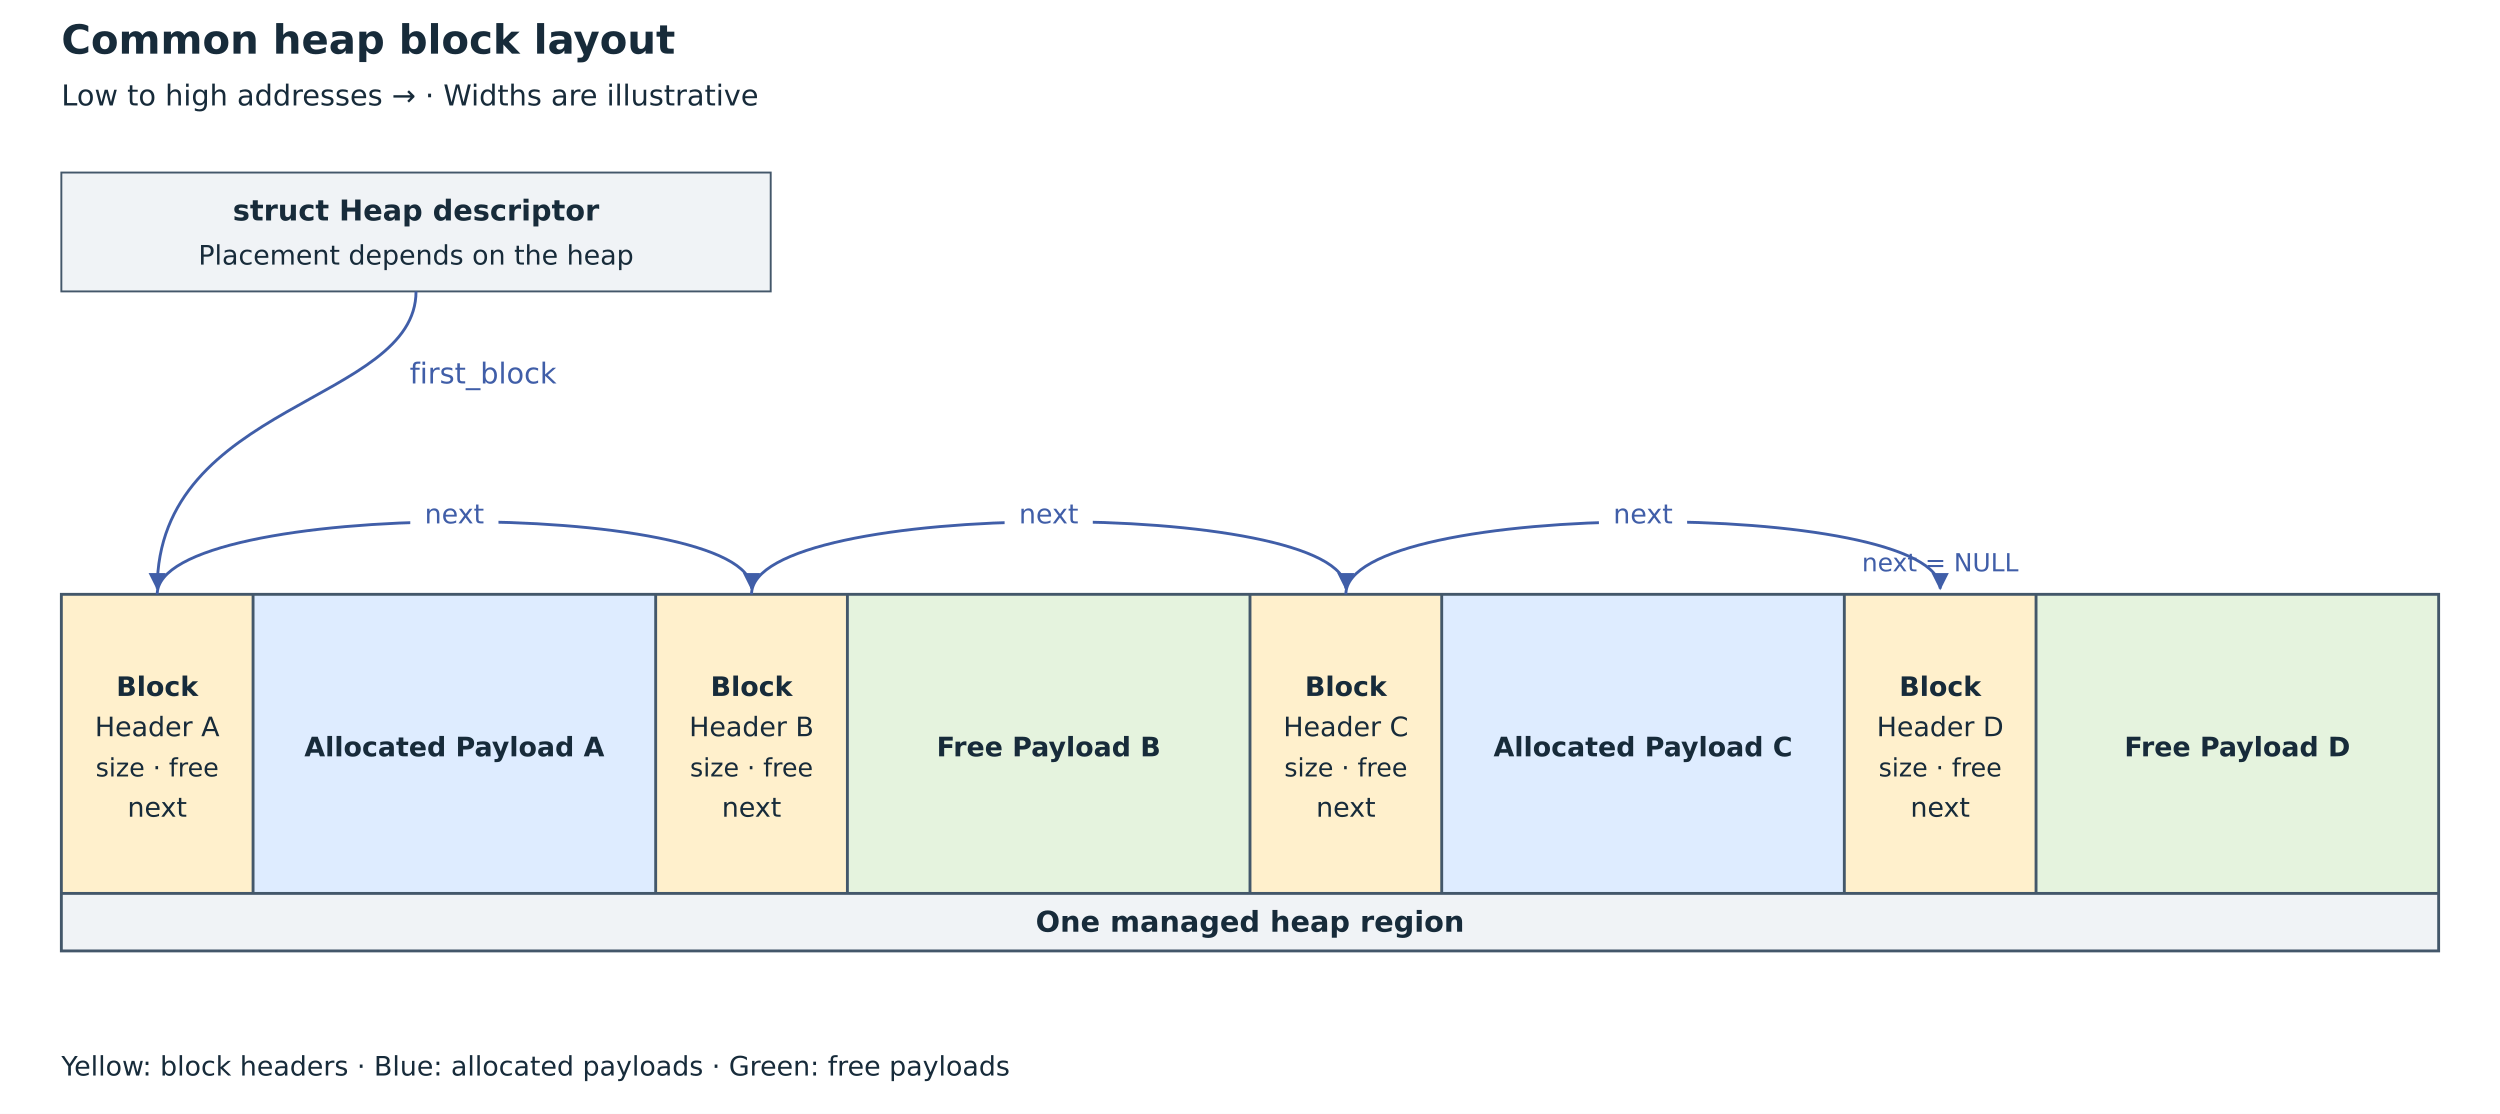
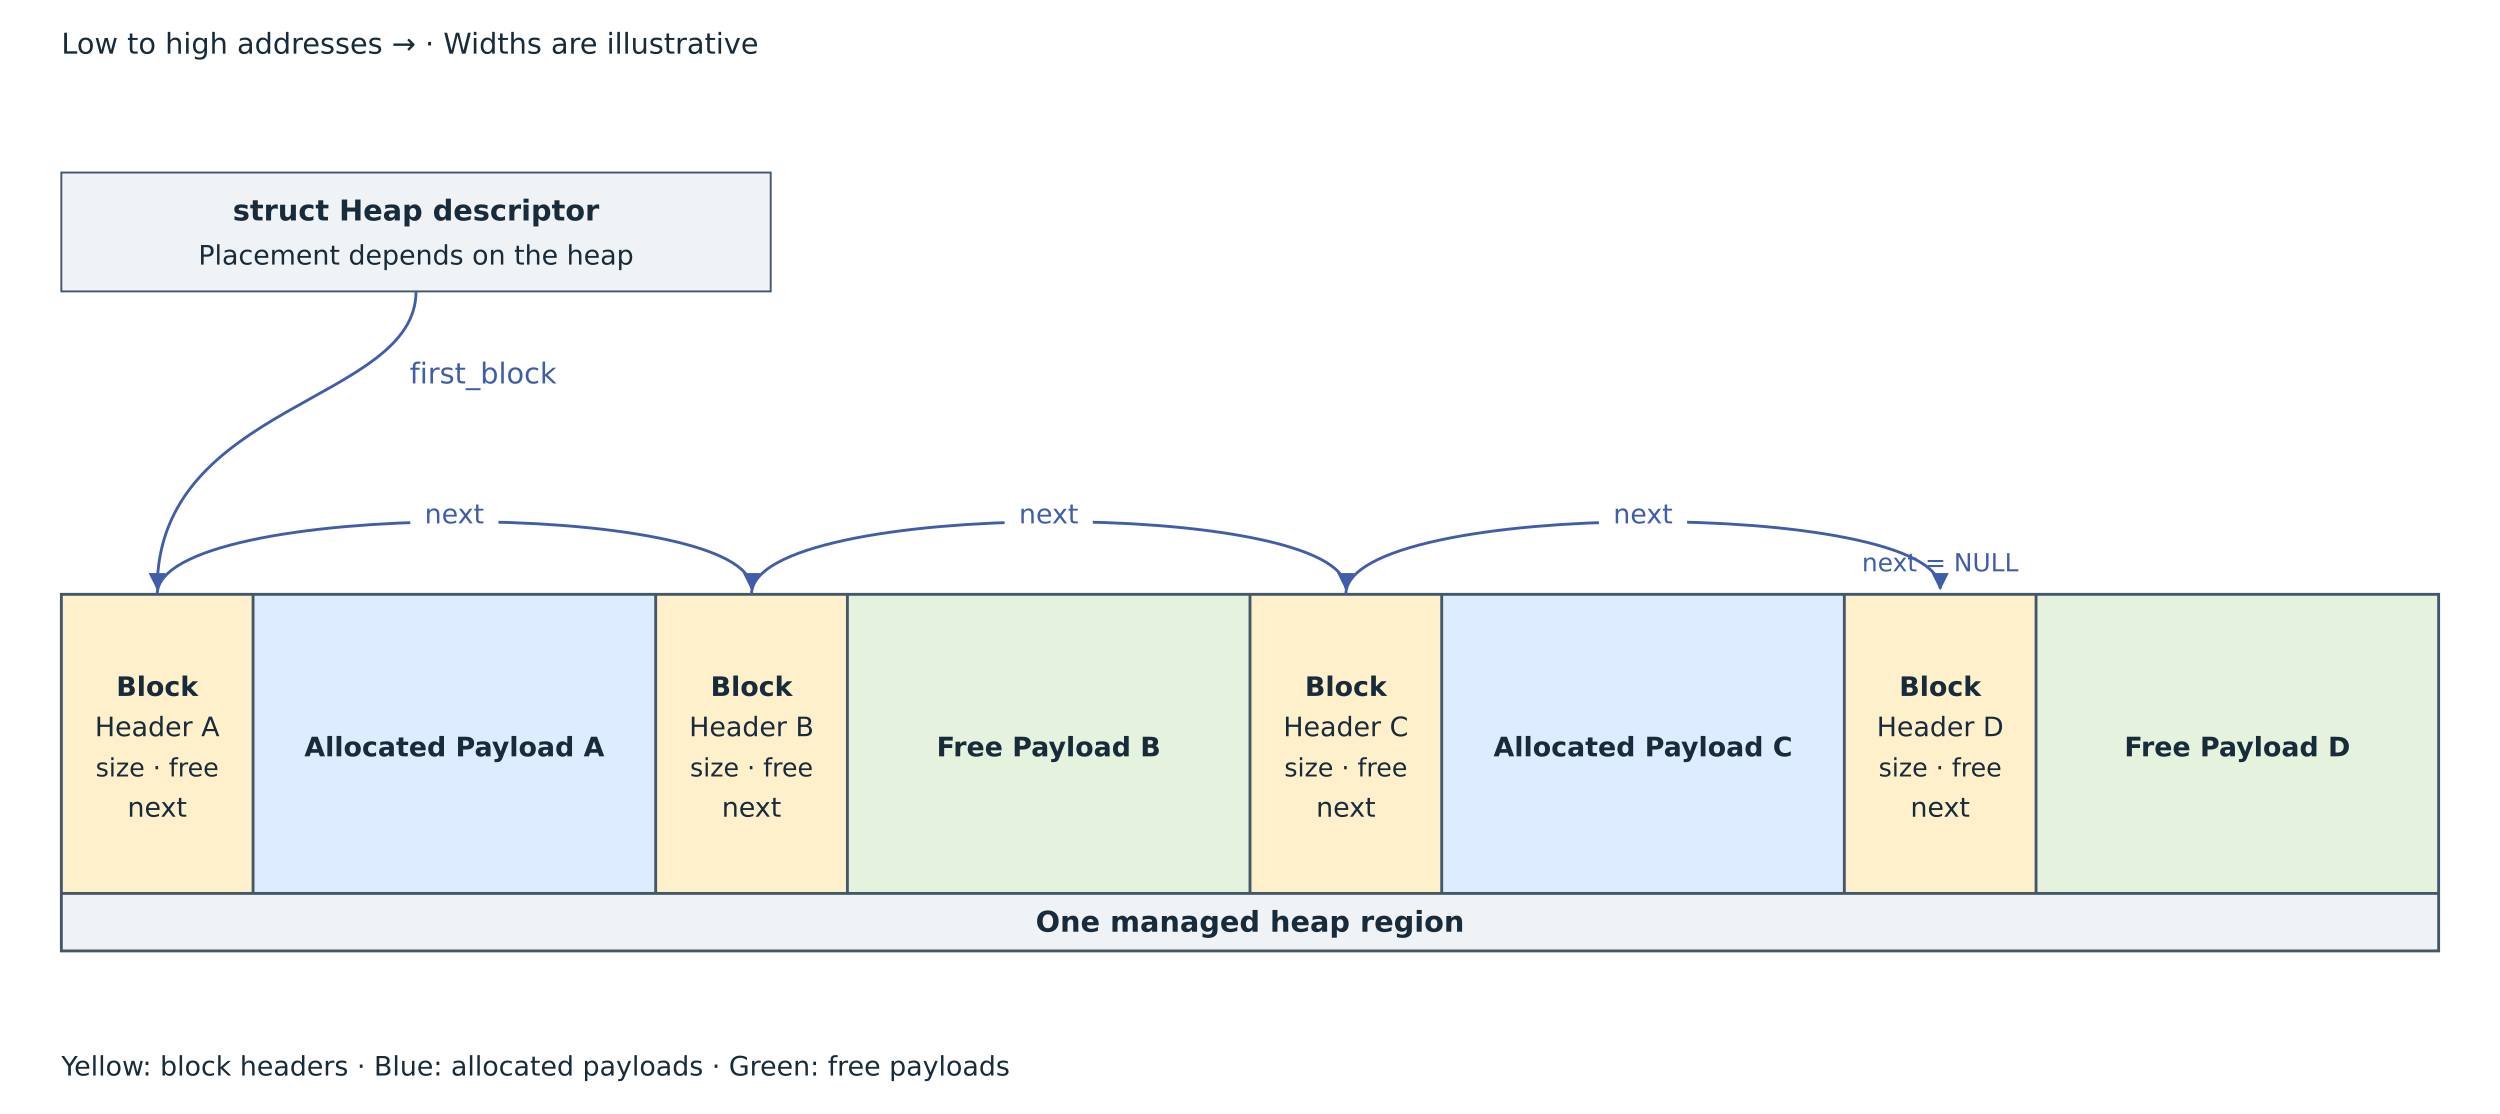
<svg xmlns="http://www.w3.org/2000/svg" width="1304" height="581" viewBox="0 0 1304 581" role="img" aria-labelledby="title desc">
  <defs>
    <marker id="405ea8" viewBox="0 0 10 10" refX="9" refY="5" markerWidth="6" markerHeight="6" orient="auto-start-reverse">
      <path d="M 0 0 L 10 5 L 0 10 z" fill="#405ea8" />
    </marker>
    <marker id="785099" viewBox="0 0 10 10" refX="9" refY="5" markerWidth="6" markerHeight="6" orient="auto-start-reverse">
      <path d="M 0 0 L 10 5 L 0 10 z" fill="#785099" />
    </marker>
    <marker id="26715b" viewBox="0 0 10 10" refX="9" refY="5" markerWidth="6" markerHeight="6" orient="auto-start-reverse">
      <path d="M 0 0 L 10 5 L 0 10 z" fill="#26715b" />
    </marker>
  </defs>
  <rect width="1304" height="581" fill="white" />
  <g font-family="DejaVu Sans, sans-serif">
-     <text x="32" y="28" text-anchor="start" font-size="21" font-weight="bold" fill="#172b3a">Common heap block layout</text>
-     <text x="32" y="55" text-anchor="start" font-size="15" font-weight="normal" fill="#172b3a">Low to high addresses →   ·   Widths are illustrative</text>
+     <text x="32" y="28" text-anchor="start" font-size="15" font-weight="normal" fill="#172b3a">Low to high addresses →   ·   Widths are illustrative</text>
    <rect x="32" y="310" width="100" height="156" fill="#fff0cc" stroke="none" stroke-width="1" />
    <a href="../../common/heap.header#L5">
      <text x="82.0" y="363.0" text-anchor="middle" font-size="14" font-weight="bold" fill="#172b3a">Block</text>
      <text x="82.0" y="384.0" text-anchor="middle" font-size="14" font-weight="normal" fill="#172b3a">Header A</text>
      <text x="82.0" y="405.0" text-anchor="middle" font-size="13.196" font-weight="normal" fill="#172b3a">size · free</text>
      <text x="82.0" y="426.0" text-anchor="middle" font-size="14" font-weight="normal" fill="#172b3a">next</text>
    </a>
    <rect x="132" y="310" width="210" height="156" fill="#deecff" stroke="none" stroke-width="1" />
    <text x="237.0" y="394.5" text-anchor="middle" font-size="14" font-weight="bold" fill="#172b3a">Allocated Payload A</text>
    <rect x="342" y="310" width="100" height="156" fill="#fff0cc" stroke="none" stroke-width="1" />
    <a href="../../common/heap.header#L5">
      <text x="392.0" y="363.0" text-anchor="middle" font-size="14" font-weight="bold" fill="#172b3a">Block</text>
      <text x="392.0" y="384.0" text-anchor="middle" font-size="14" font-weight="normal" fill="#172b3a">Header B</text>
      <text x="392.0" y="405.0" text-anchor="middle" font-size="13.196" font-weight="normal" fill="#172b3a">size · free</text>
      <text x="392.0" y="426.0" text-anchor="middle" font-size="14" font-weight="normal" fill="#172b3a">next</text>
    </a>
    <rect x="442" y="310" width="210" height="156" fill="#e5f3de" stroke="none" stroke-width="1" />
    <text x="547.0" y="394.5" text-anchor="middle" font-size="14" font-weight="bold" fill="#172b3a">Free Payload B</text>
    <rect x="652" y="310" width="100" height="156" fill="#fff0cc" stroke="none" stroke-width="1" />
    <a href="../../common/heap.header#L5">
      <text x="702.0" y="363.0" text-anchor="middle" font-size="14" font-weight="bold" fill="#172b3a">Block</text>
      <text x="702.0" y="384.0" text-anchor="middle" font-size="14" font-weight="normal" fill="#172b3a">Header C</text>
      <text x="702.0" y="405.0" text-anchor="middle" font-size="13.196" font-weight="normal" fill="#172b3a">size · free</text>
      <text x="702.0" y="426.0" text-anchor="middle" font-size="14" font-weight="normal" fill="#172b3a">next</text>
    </a>
    <rect x="752" y="310" width="210" height="156" fill="#deecff" stroke="none" stroke-width="1" />
    <text x="857.0" y="394.5" text-anchor="middle" font-size="14" font-weight="bold" fill="#172b3a">Allocated Payload C</text>
    <rect x="962" y="310" width="100" height="156" fill="#fff0cc" stroke="none" stroke-width="1" />
    <a href="../../common/heap.header#L5">
      <text x="1012.0" y="363.0" text-anchor="middle" font-size="14" font-weight="bold" fill="#172b3a">Block</text>
      <text x="1012.0" y="384.0" text-anchor="middle" font-size="14" font-weight="normal" fill="#172b3a">Header D</text>
      <text x="1012.0" y="405.0" text-anchor="middle" font-size="13.196" font-weight="normal" fill="#172b3a">size · free</text>
      <text x="1012.0" y="426.0" text-anchor="middle" font-size="14" font-weight="normal" fill="#172b3a">next</text>
    </a>
    <rect x="1062" y="310" width="210" height="156" fill="#e5f3de" stroke="none" stroke-width="1" />
    <text x="1167.0" y="394.5" text-anchor="middle" font-size="14" font-weight="bold" fill="#172b3a">Free Payload D</text>
    <rect x="32" y="466" width="1240" height="30" fill="#f0f3f6" stroke="none" stroke-width="1" />
    <text x="652.0" y="486" text-anchor="middle" font-size="15" font-weight="bold" fill="#172b3a">One managed heap region</text>
    <path d="M 32 466 H 1272" fill="none" stroke="#43576a" stroke-width="1.5" />
    <path d="M 132 310 v 156" fill="none" stroke="#43576a" stroke-width="1.5" />
    <path d="M 342 310 v 156" fill="none" stroke="#43576a" stroke-width="1.5" />
    <path d="M 442 310 v 156" fill="none" stroke="#43576a" stroke-width="1.5" />
    <path d="M 652 310 v 156" fill="none" stroke="#43576a" stroke-width="1.5" />
    <path d="M 752 310 v 156" fill="none" stroke="#43576a" stroke-width="1.5" />
    <path d="M 962 310 v 156" fill="none" stroke="#43576a" stroke-width="1.5" />
    <path d="M 1062 310 v 156" fill="none" stroke="#43576a" stroke-width="1.5" />
    <rect x="32" y="310" width="1240" height="186" fill="none" stroke="#43576a" stroke-width="1.5" />
    <rect x="32" y="90" width="370" height="62" fill="#f0f3f6" stroke="#43576a" stroke-width="1" />
    <text x="217" y="115" text-anchor="middle" font-size="15" font-weight="bold" fill="#172b3a">struct Heap descriptor</text>
    <text x="217" y="138" text-anchor="middle" font-size="14" font-weight="normal" fill="#172b3a">Placement depends on the heap</text>
    <path d="M 217 152 C 217 210, 82.0 210, 82.0 307" fill="none" stroke="#405ea8" stroke-width="1.5" marker-end="url(#405ea8)" />
    <text x="252" y="200" text-anchor="middle" font-size="15" font-weight="normal" fill="#405ea8">first_block</text>
    <path d="M 82.0 310 C 82.0 260, 392.0 260, 392.0 307" fill="none" stroke="#405ea8" stroke-width="1.5" marker-end="url(#405ea8)" />
    <rect x="214.0" y="258" width="46" height="18" fill="white" stroke="none" stroke-width="1" />
    <text x="237.0" y="273" text-anchor="middle" font-size="14" font-weight="normal" fill="#405ea8">next</text>
    <path d="M 392.0 310 C 392.0 260, 702.0 260, 702.0 307" fill="none" stroke="#405ea8" stroke-width="1.5" marker-end="url(#405ea8)" />
    <rect x="524.0" y="258" width="46" height="18" fill="white" stroke="none" stroke-width="1" />
    <text x="547.0" y="273" text-anchor="middle" font-size="14" font-weight="normal" fill="#405ea8">next</text>
    <path d="M 702.0 310 C 702.0 260, 1012.0 260, 1012.0 307" fill="none" stroke="#405ea8" stroke-width="1.5" marker-end="url(#405ea8)" />
    <rect x="834.0" y="258" width="46" height="18" fill="white" stroke="none" stroke-width="1" />
    <text x="857.0" y="273" text-anchor="middle" font-size="14" font-weight="normal" fill="#405ea8">next</text>
    <text x="1012.0" y="298" text-anchor="middle" font-size="13" font-weight="normal" fill="#405ea8">next = NULL</text>
    <text x="32" y="561" text-anchor="start" font-size="14" font-weight="normal" fill="#172b3a">Yellow: block headers   ·   Blue: allocated payloads   ·   Green: free payloads</text>
  </g>
</svg>
